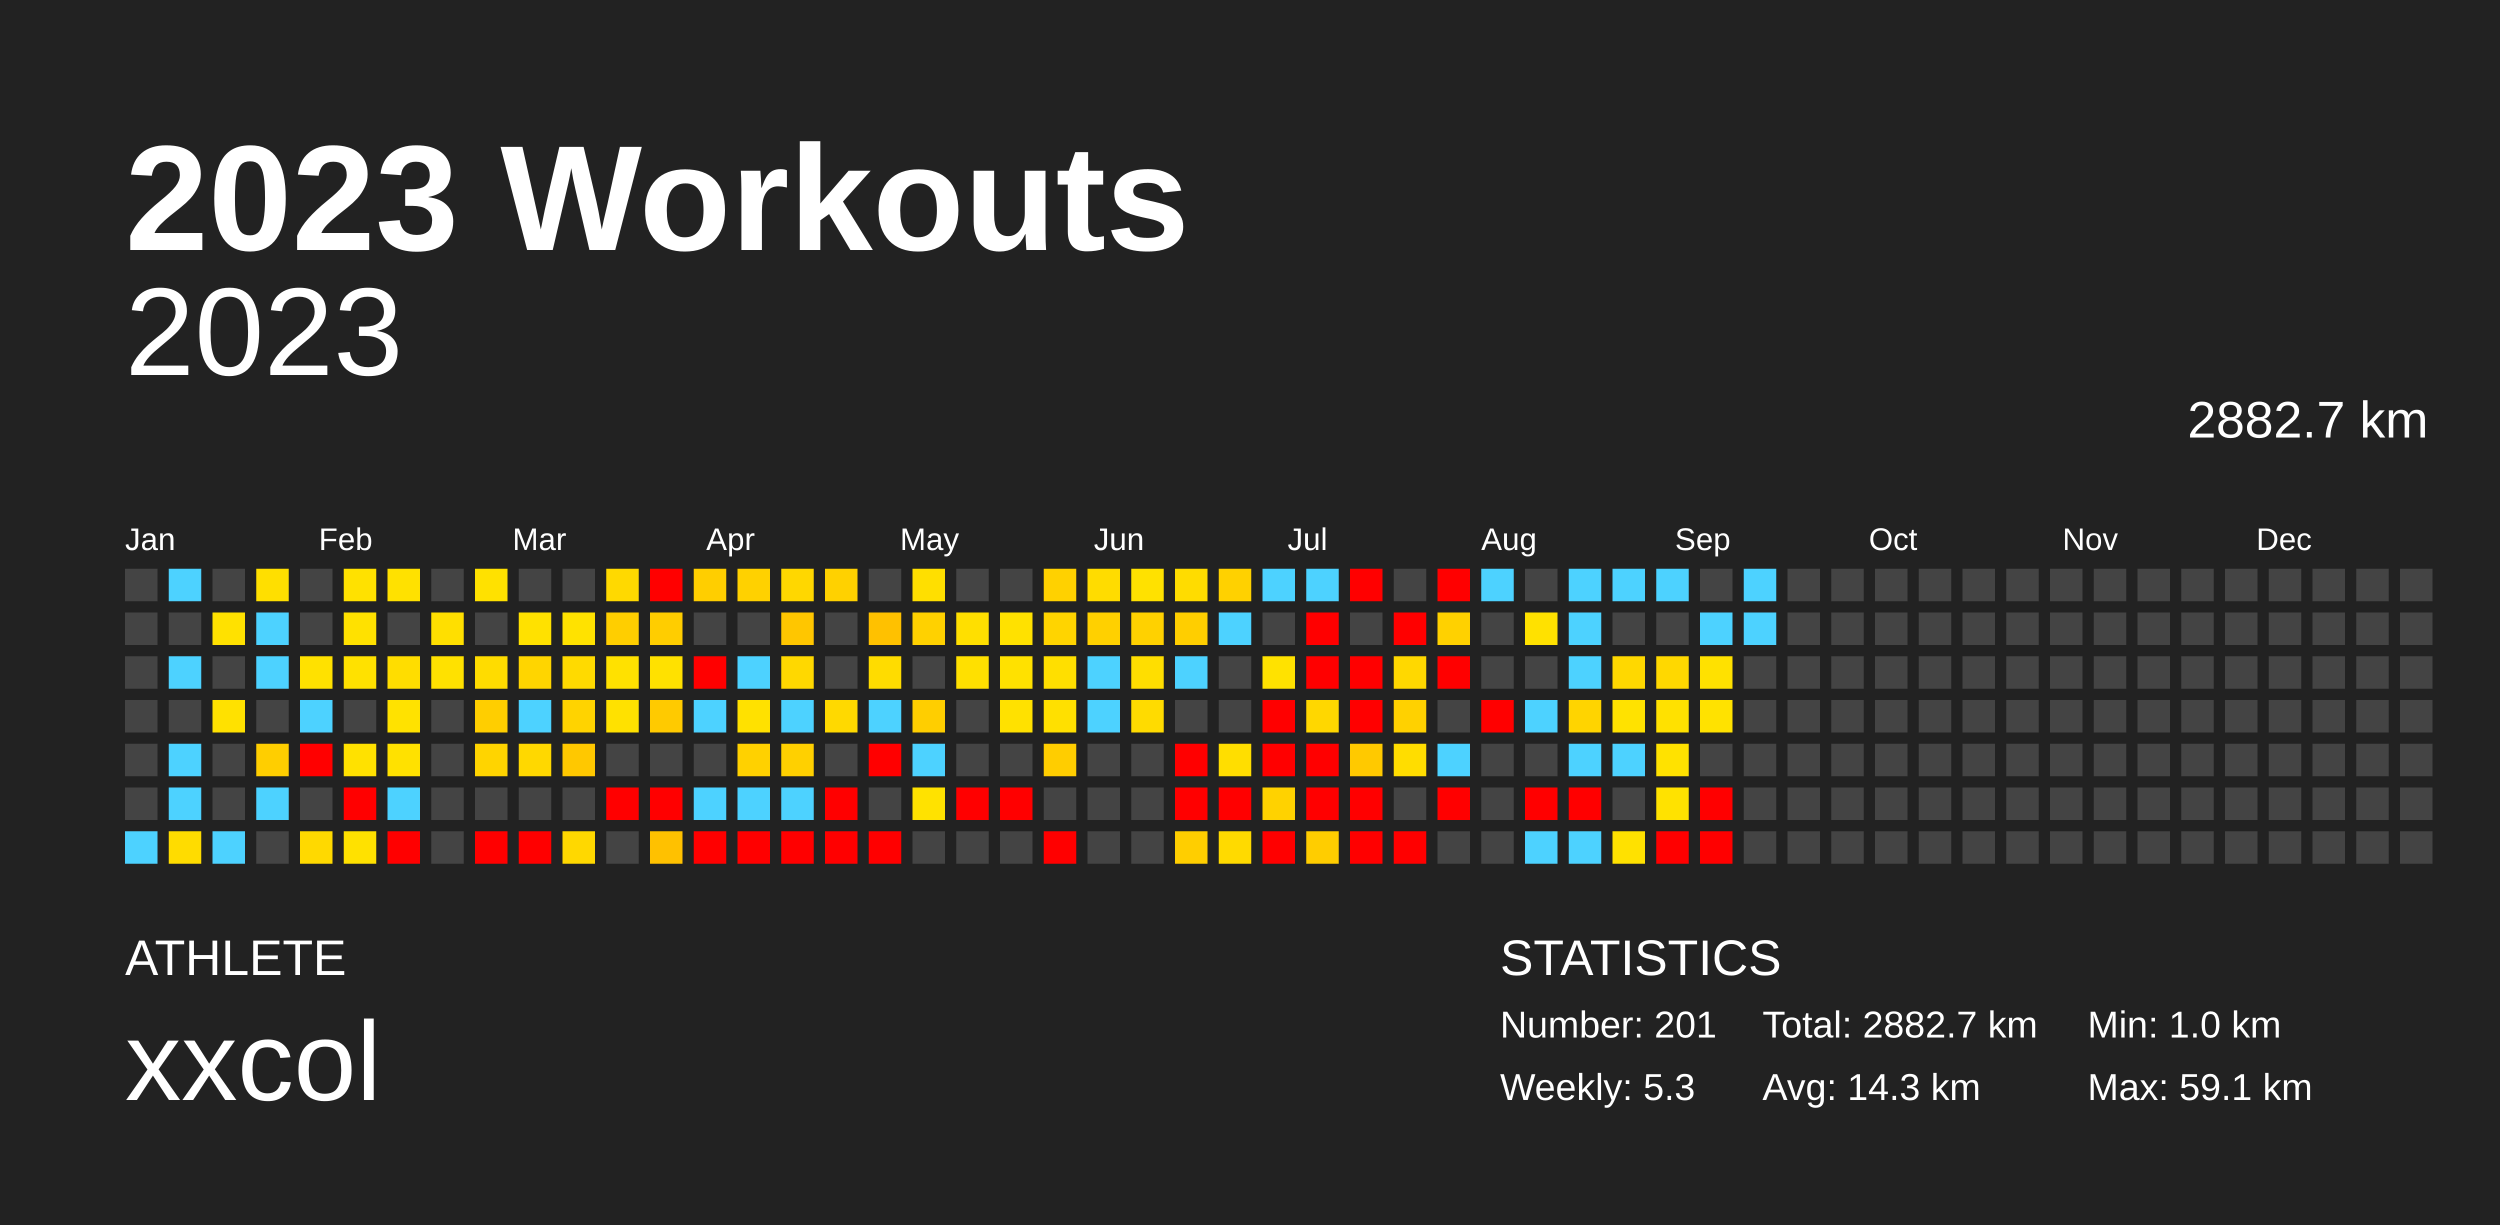
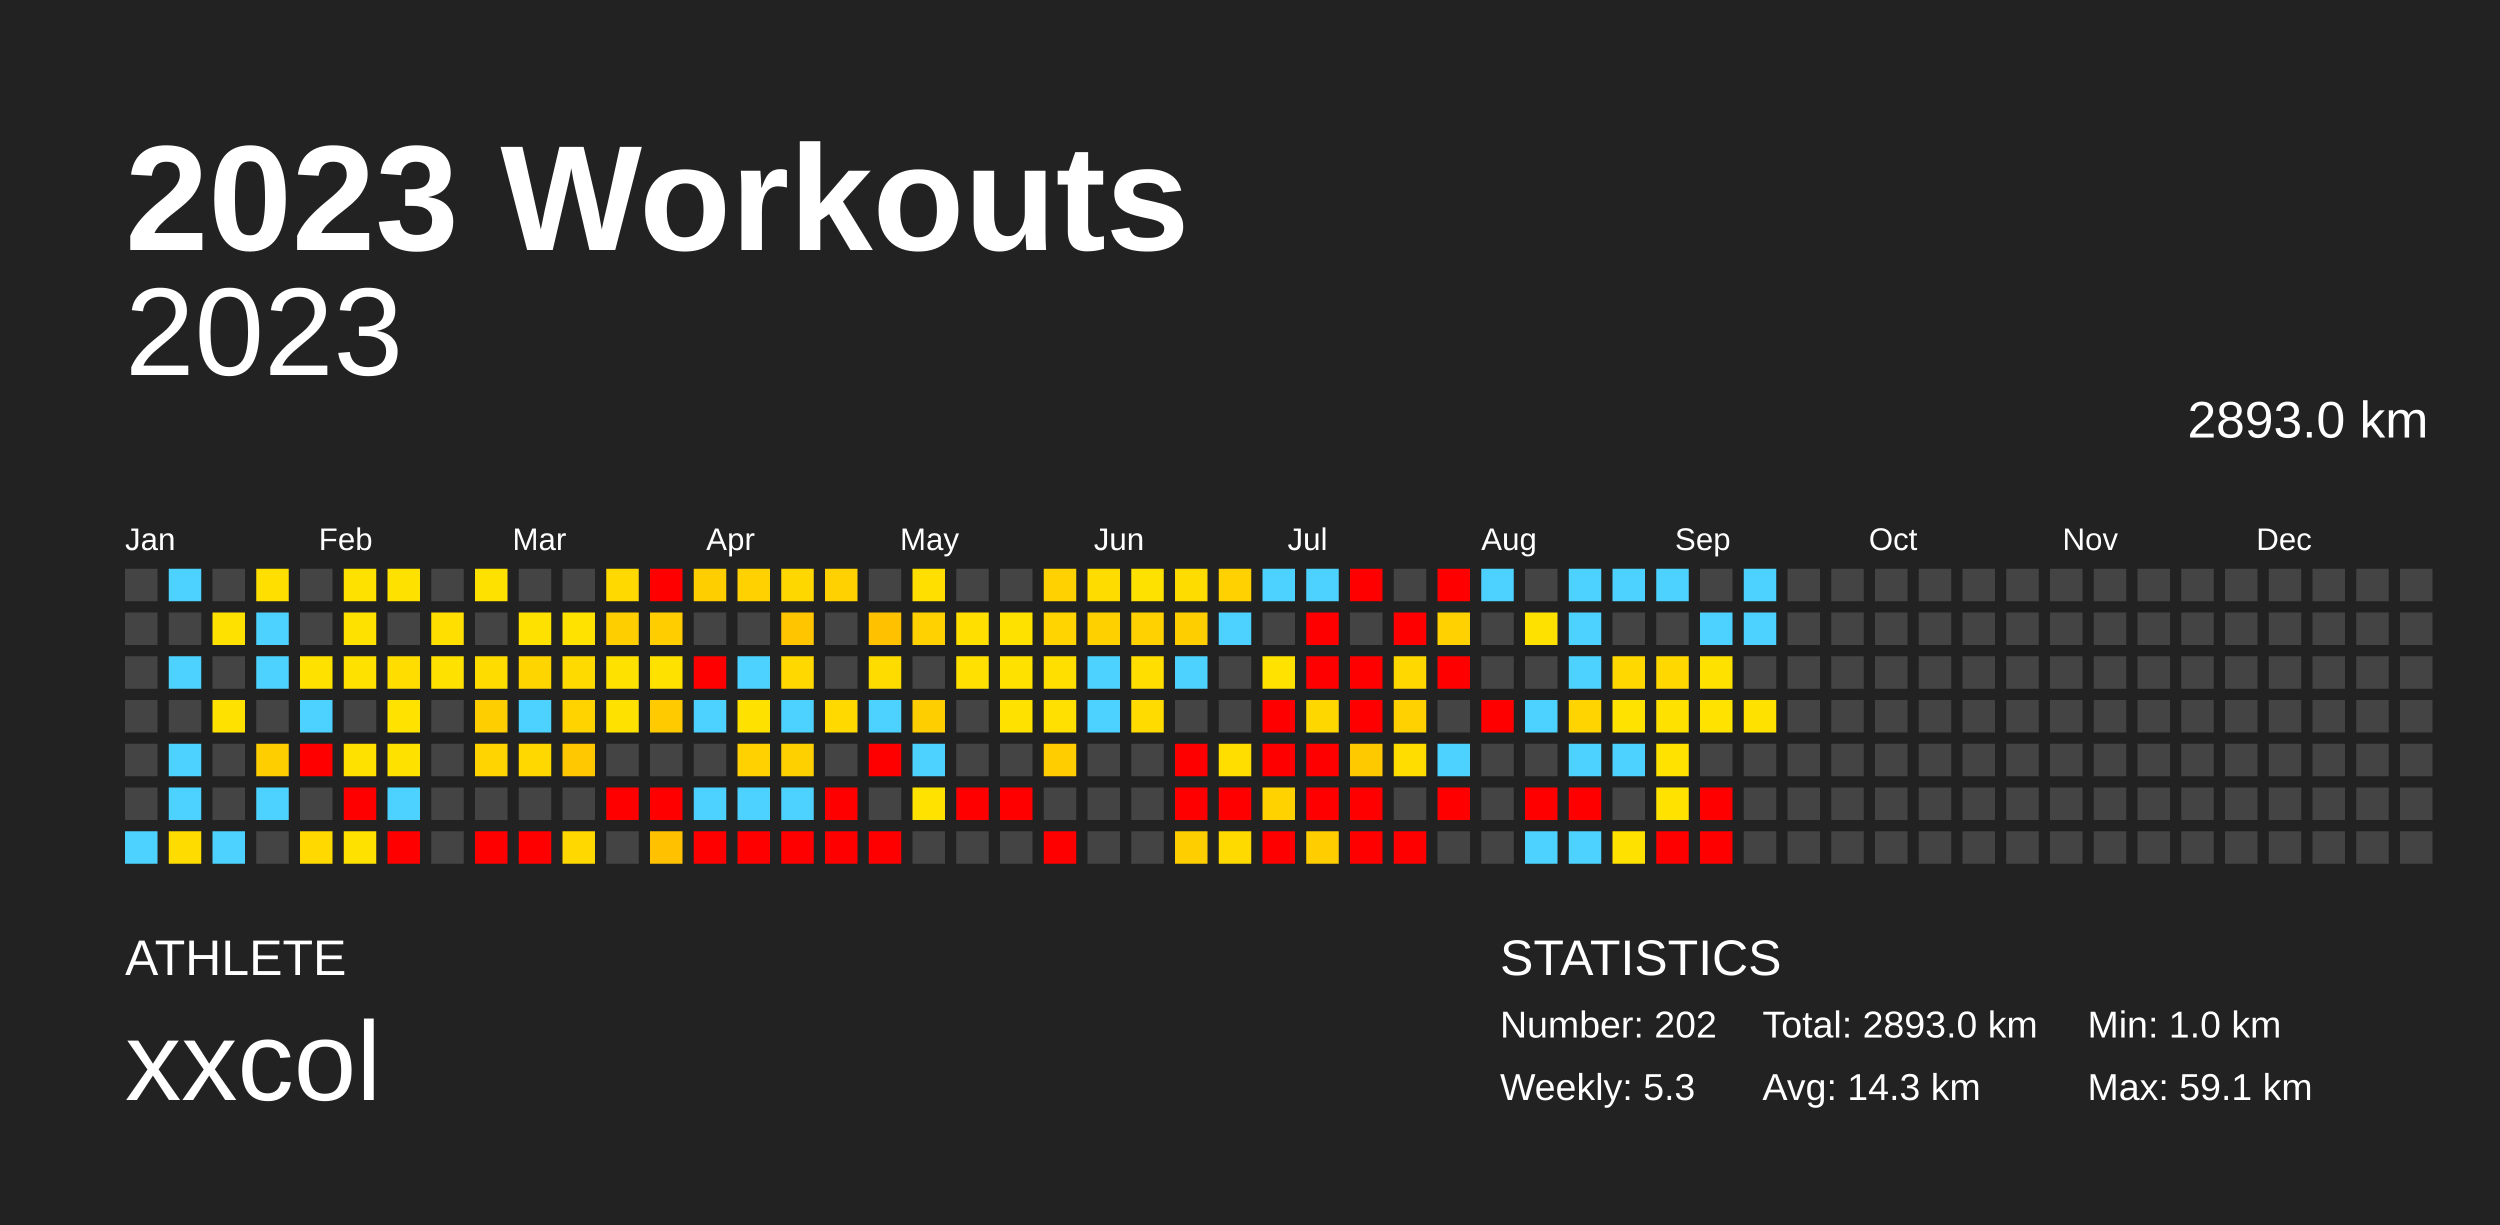
<svg xmlns="http://www.w3.org/2000/svg" baseProfile="full" height="98mm" version="1.1" viewBox="0,0,200,98" width="200mm">
  <defs />
  <rect fill="#222222" height="98" width="200" x="0" y="0" />
  <text fill="#FFFFFF" style="font-size:12px; font-family:Arial; font-weight:bold;" x="10" y="20">2023 Workouts</text>
  <text fill="#FFFFFF" style="font-size:4px; font-family:Arial" x="10" y="78">ATHLETE</text>
  <text fill="#FFFFFF" style="font-size:9px; font-family:Arial" x="10" y="88">xxcol</text>
  <text fill="#FFFFFF" style="font-size:4px; font-family:Arial" x="120" y="78">STATISTICS</text>
-   <text fill="#FFFFFF" style="font-size:3px; font-family:Arial" x="120" y="83">Number: 201</text>
+   <text fill="#FFFFFF" style="font-size:3px; font-family:Arial" x="120" y="83">Number: 202</text>
  <text fill="#FFFFFF" style="font-size:3px; font-family:Arial" x="120" y="88">Weekly: 5.3</text>
-   <text fill="#FFFFFF" style="font-size:3px; font-family:Arial" x="141" y="83">Total: 2882.7 km</text>
+   <text fill="#FFFFFF" style="font-size:3px; font-family:Arial" x="141" y="83">Total: 2893.0 km</text>
  <text fill="#FFFFFF" style="font-size:3px; font-family:Arial" x="141" y="88">Avg: 14.3 km</text>
  <text fill="#FFFFFF" style="font-size:3px; font-family:Arial" x="167" y="83">Min: 1.0 km</text>
  <text fill="#FFFFFF" style="font-size:3px; font-family:Arial" x="167" y="88">Max: 59.1 km</text>
  <text alignment-baseline="hanging" fill="#FFFFFF" style="font-size:10.0px; font-family:Arial;" x="10" y="30">2023</text>
-   <text alignment-baseline="hanging" fill="#FFFFFF" style="font-size:4.125px; font-family:Arial;" x="175" y="35">2882.7 km</text>
+   <text alignment-baseline="hanging" fill="#FFFFFF" style="font-size:4.125px; font-family:Arial;" x="175" y="35">2893.0 km</text>
  <text fill="#FFFFFF" style="font-size:2.5px; font-family:Arial" x="10.0" y="44">Jan</text>
  <text fill="#FFFFFF" style="font-size:2.5px; font-family:Arial" x="25.5" y="44">Feb</text>
  <text fill="#FFFFFF" style="font-size:2.5px; font-family:Arial" x="41.0" y="44">Mar</text>
  <text fill="#FFFFFF" style="font-size:2.5px; font-family:Arial" x="56.5" y="44">Apr</text>
  <text fill="#FFFFFF" style="font-size:2.5px; font-family:Arial" x="72.0" y="44">May</text>
  <text fill="#FFFFFF" style="font-size:2.5px; font-family:Arial" x="87.5" y="44">Jun</text>
  <text fill="#FFFFFF" style="font-size:2.5px; font-family:Arial" x="103.0" y="44">Jul</text>
  <text fill="#FFFFFF" style="font-size:2.5px; font-family:Arial" x="118.5" y="44">Aug</text>
  <text fill="#FFFFFF" style="font-size:2.5px; font-family:Arial" x="134.0" y="44">Sep</text>
  <text fill="#FFFFFF" style="font-size:2.5px; font-family:Arial" x="149.5" y="44">Oct</text>
  <text fill="#FFFFFF" style="font-size:2.5px; font-family:Arial" x="165.0" y="44">Nov</text>
  <text fill="#FFFFFF" style="font-size:2.5px; font-family:Arial" x="180.5" y="44">Dec</text>
  <rect fill="#444444" height="2.6" width="2.6" x="10.0" y="45.5" />
  <rect fill="#444444" height="2.6" width="2.6" x="10.0" y="49.0" />
  <rect fill="#444444" height="2.6" width="2.6" x="10.0" y="52.5" />
  <rect fill="#444444" height="2.6" width="2.6" x="10.0" y="56.0" />
  <rect fill="#444444" height="2.6" width="2.6" x="10.0" y="59.5" />
  <rect fill="#444444" height="2.6" width="2.6" x="10.0" y="63.0" />
  <rect fill="#4dd2ff" height="2.6" width="2.6" x="10.0" y="66.5" />
  <rect fill="#4dd2ff" height="2.6" width="2.6" x="13.5" y="45.5" />
  <rect fill="#444444" height="2.6" width="2.6" x="13.5" y="49.0" />
  <rect fill="#4dd2ff" height="2.6" width="2.6" x="13.5" y="52.5" />
  <rect fill="#444444" height="2.6" width="2.6" x="13.5" y="56.0" />
  <rect fill="#4dd2ff" height="2.6" width="2.6" x="13.5" y="59.5" />
  <rect fill="#4dd2ff" height="2.6" width="2.6" x="13.5" y="63.0" />
  <rect fill="#ffdc00" height="2.6" width="2.6" x="13.5" y="66.5" />
  <rect fill="#444444" height="2.6" width="2.6" x="17.0" y="45.5" />
  <rect fill="#ffe100" height="2.6" width="2.6" x="17.0" y="49.0" />
  <rect fill="#444444" height="2.6" width="2.6" x="17.0" y="52.5" />
  <rect fill="#ffe100" height="2.6" width="2.6" x="17.0" y="56.0" />
  <rect fill="#444444" height="2.6" width="2.6" x="17.0" y="59.5" />
  <rect fill="#444444" height="2.6" width="2.6" x="17.0" y="63.0" />
  <rect fill="#4dd2ff" height="2.6" width="2.6" x="17.0" y="66.5" />
  <rect fill="#ffdf00" height="2.6" width="2.6" x="20.5" y="45.5" />
  <rect fill="#4dd2ff" height="2.6" width="2.6" x="20.5" y="49.0" />
  <rect fill="#4dd2ff" height="2.6" width="2.6" x="20.5" y="52.5" />
  <rect fill="#444444" height="2.6" width="2.6" x="20.5" y="56.0" />
  <rect fill="#ffce00" height="2.6" width="2.6" x="20.5" y="59.5" />
  <rect fill="#4dd2ff" height="2.6" width="2.6" x="20.5" y="63.0" />
  <rect fill="#444444" height="2.6" width="2.6" x="20.5" y="66.5" />
  <rect fill="#444444" height="2.6" width="2.6" x="24.0" y="45.5" />
  <rect fill="#444444" height="2.6" width="2.6" x="24.0" y="49.0" />
  <rect fill="#ffe100" height="2.6" width="2.6" x="24.0" y="52.5" />
  <rect fill="#4dd2ff" height="2.6" width="2.6" x="24.0" y="56.0" />
  <rect fill="red" height="2.6" width="2.6" x="24.0" y="59.5" />
  <rect fill="#444444" height="2.6" width="2.6" x="24.0" y="63.0" />
  <rect fill="#ffd900" height="2.6" width="2.6" x="24.0" y="66.5" />
  <rect fill="#ffe100" height="2.6" width="2.6" x="27.5" y="45.5" />
  <rect fill="#ffe100" height="2.6" width="2.6" x="27.5" y="49.0" />
  <rect fill="#ffe100" height="2.6" width="2.6" x="27.5" y="52.5" />
  <rect fill="#444444" height="2.6" width="2.6" x="27.5" y="56.0" />
  <rect fill="#ffe100" height="2.6" width="2.6" x="27.5" y="59.5" />
  <rect fill="red" height="2.6" width="2.6" x="27.5" y="63.0" />
  <rect fill="#ffe100" height="2.6" width="2.6" x="27.5" y="66.5" />
  <rect fill="#ffe100" height="2.6" width="2.6" x="31.0" y="45.5" />
  <rect fill="#444444" height="2.6" width="2.6" x="31.0" y="49.0" />
  <rect fill="#ffdd00" height="2.6" width="2.6" x="31.0" y="52.5" />
  <rect fill="#ffe200" height="2.6" width="2.6" x="31.0" y="56.0" />
  <rect fill="#ffe100" height="2.6" width="2.6" x="31.0" y="59.5" />
  <rect fill="#4dd2ff" height="2.6" width="2.6" x="31.0" y="63.0" />
  <rect fill="red" height="2.6" width="2.6" x="31.0" y="66.5" />
  <rect fill="#444444" height="2.6" width="2.6" x="34.5" y="45.5" />
  <rect fill="#ffdf00" height="2.6" width="2.6" x="34.5" y="49.0" />
  <rect fill="#ffe100" height="2.6" width="2.6" x="34.5" y="52.5" />
  <rect fill="#444444" height="2.6" width="2.6" x="34.5" y="56.0" />
  <rect fill="#444444" height="2.6" width="2.6" x="34.5" y="59.5" />
  <rect fill="#444444" height="2.6" width="2.6" x="34.5" y="63.0" />
  <rect fill="#444444" height="2.6" width="2.6" x="34.5" y="66.5" />
  <rect fill="#ffe100" height="2.6" width="2.6" x="38.0" y="45.5" />
  <rect fill="#444444" height="2.6" width="2.6" x="38.0" y="49.0" />
  <rect fill="#ffdc00" height="2.6" width="2.6" x="38.0" y="52.5" />
  <rect fill="#ffce00" height="2.6" width="2.6" x="38.0" y="56.0" />
  <rect fill="#ffd400" height="2.6" width="2.6" x="38.0" y="59.5" />
  <rect fill="#444444" height="2.6" width="2.6" x="38.0" y="63.0" />
  <rect fill="red" height="2.6" width="2.6" x="38.0" y="66.5" />
  <rect fill="#444444" height="2.6" width="2.6" x="41.5" y="45.5" />
  <rect fill="#ffe100" height="2.6" width="2.6" x="41.5" y="49.0" />
  <rect fill="#ffd500" height="2.6" width="2.6" x="41.5" y="52.5" />
  <rect fill="#4dd2ff" height="2.6" width="2.6" x="41.5" y="56.0" />
  <rect fill="#ffd800" height="2.6" width="2.6" x="41.5" y="59.5" />
  <rect fill="#444444" height="2.6" width="2.6" x="41.5" y="63.0" />
  <rect fill="red" height="2.6" width="2.6" x="41.5" y="66.5" />
  <rect fill="#444444" height="2.6" width="2.6" x="45.0" y="45.5" />
  <rect fill="#ffe200" height="2.6" width="2.6" x="45.0" y="49.0" />
  <rect fill="#ffda00" height="2.6" width="2.6" x="45.0" y="52.5" />
  <rect fill="#ffd300" height="2.6" width="2.6" x="45.0" y="56.0" />
  <rect fill="#ffc800" height="2.6" width="2.6" x="45.0" y="59.5" />
  <rect fill="#444444" height="2.6" width="2.6" x="45.0" y="63.0" />
  <rect fill="#ffd800" height="2.6" width="2.6" x="45.0" y="66.5" />
  <rect fill="#ffd900" height="2.6" width="2.6" x="48.5" y="45.5" />
  <rect fill="#ffce00" height="2.6" width="2.6" x="48.5" y="49.0" />
  <rect fill="#ffe100" height="2.6" width="2.6" x="48.5" y="52.5" />
  <rect fill="#ffe100" height="2.6" width="2.6" x="48.5" y="56.0" />
  <rect fill="#444444" height="2.6" width="2.6" x="48.5" y="59.5" />
  <rect fill="red" height="2.6" width="2.6" x="48.5" y="63.0" />
  <rect fill="#444444" height="2.6" width="2.6" x="48.5" y="66.5" />
  <rect fill="red" height="2.6" width="2.6" x="52.0" y="45.5" />
  <rect fill="#ffcd00" height="2.6" width="2.6" x="52.0" y="49.0" />
  <rect fill="#ffe100" height="2.6" width="2.6" x="52.0" y="52.5" />
  <rect fill="#ffca00" height="2.6" width="2.6" x="52.0" y="56.0" />
  <rect fill="#444444" height="2.6" width="2.6" x="52.0" y="59.5" />
  <rect fill="red" height="2.6" width="2.6" x="52.0" y="63.0" />
  <rect fill="#ffc100" height="2.6" width="2.6" x="52.0" y="66.5" />
  <rect fill="#ffce00" height="2.6" width="2.6" x="55.5" y="45.5" />
  <rect fill="#444444" height="2.6" width="2.6" x="55.5" y="49.0" />
  <rect fill="red" height="2.6" width="2.6" x="55.5" y="52.5" />
  <rect fill="#4dd2ff" height="2.6" width="2.6" x="55.5" y="56.0" />
  <rect fill="#444444" height="2.6" width="2.6" x="55.5" y="59.5" />
  <rect fill="#4dd2ff" height="2.6" width="2.6" x="55.5" y="63.0" />
  <rect fill="red" height="2.6" width="2.6" x="55.5" y="66.5" />
  <rect fill="#ffd100" height="2.6" width="2.6" x="59.0" y="45.5" />
  <rect fill="#444444" height="2.6" width="2.6" x="59.0" y="49.0" />
  <rect fill="#4dd2ff" height="2.6" width="2.6" x="59.0" y="52.5" />
  <rect fill="#ffe100" height="2.6" width="2.6" x="59.0" y="56.0" />
  <rect fill="#ffd100" height="2.6" width="2.6" x="59.0" y="59.5" />
  <rect fill="#4dd2ff" height="2.6" width="2.6" x="59.0" y="63.0" />
  <rect fill="red" height="2.6" width="2.6" x="59.0" y="66.5" />
  <rect fill="#ffd700" height="2.6" width="2.6" x="62.5" y="45.5" />
  <rect fill="#ffc600" height="2.6" width="2.6" x="62.5" y="49.0" />
  <rect fill="#ffd800" height="2.6" width="2.6" x="62.5" y="52.5" />
  <rect fill="#4dd2ff" height="2.6" width="2.6" x="62.5" y="56.0" />
  <rect fill="#ffd000" height="2.6" width="2.6" x="62.5" y="59.5" />
  <rect fill="#4dd2ff" height="2.6" width="2.6" x="62.5" y="63.0" />
  <rect fill="red" height="2.6" width="2.6" x="62.5" y="66.5" />
  <rect fill="#ffd100" height="2.6" width="2.6" x="66.0" y="45.5" />
  <rect fill="#444444" height="2.6" width="2.6" x="66.0" y="49.0" />
  <rect fill="#444444" height="2.6" width="2.6" x="66.0" y="52.5" />
  <rect fill="#ffd900" height="2.6" width="2.6" x="66.0" y="56.0" />
  <rect fill="#444444" height="2.6" width="2.6" x="66.0" y="59.5" />
  <rect fill="red" height="2.6" width="2.6" x="66.0" y="63.0" />
  <rect fill="red" height="2.6" width="2.6" x="66.0" y="66.5" />
  <rect fill="#444444" height="2.6" width="2.6" x="69.5" y="45.5" />
  <rect fill="#ffc100" height="2.6" width="2.6" x="69.5" y="49.0" />
  <rect fill="#ffdc00" height="2.6" width="2.6" x="69.5" y="52.5" />
  <rect fill="#4dd2ff" height="2.6" width="2.6" x="69.5" y="56.0" />
  <rect fill="red" height="2.6" width="2.6" x="69.5" y="59.5" />
  <rect fill="#444444" height="2.6" width="2.6" x="69.5" y="63.0" />
  <rect fill="red" height="2.6" width="2.6" x="69.5" y="66.5" />
  <rect fill="#ffdf00" height="2.6" width="2.6" x="73.0" y="45.5" />
  <rect fill="#ffd100" height="2.6" width="2.6" x="73.0" y="49.0" />
  <rect fill="#444444" height="2.6" width="2.6" x="73.0" y="52.5" />
  <rect fill="#ffce00" height="2.6" width="2.6" x="73.0" y="56.0" />
  <rect fill="#4dd2ff" height="2.6" width="2.6" x="73.0" y="59.5" />
  <rect fill="#ffe200" height="2.6" width="2.6" x="73.0" y="63.0" />
  <rect fill="#444444" height="2.6" width="2.6" x="73.0" y="66.5" />
  <rect fill="#444444" height="2.6" width="2.6" x="76.5" y="45.5" />
  <rect fill="#ffdf00" height="2.6" width="2.6" x="76.5" y="49.0" />
  <rect fill="#ffe000" height="2.6" width="2.6" x="76.5" y="52.5" />
  <rect fill="#444444" height="2.6" width="2.6" x="76.5" y="56.0" />
  <rect fill="#444444" height="2.6" width="2.6" x="76.5" y="59.5" />
  <rect fill="red" height="2.6" width="2.6" x="76.5" y="63.0" />
  <rect fill="#444444" height="2.6" width="2.6" x="76.5" y="66.5" />
  <rect fill="#444444" height="2.6" width="2.6" x="80.0" y="45.5" />
  <rect fill="#ffe100" height="2.6" width="2.6" x="80.0" y="49.0" />
  <rect fill="#ffe100" height="2.6" width="2.6" x="80.0" y="52.5" />
  <rect fill="#ffe100" height="2.6" width="2.6" x="80.0" y="56.0" />
  <rect fill="#444444" height="2.6" width="2.6" x="80.0" y="59.5" />
  <rect fill="red" height="2.6" width="2.6" x="80.0" y="63.0" />
  <rect fill="#444444" height="2.6" width="2.6" x="80.0" y="66.5" />
  <rect fill="#ffd100" height="2.6" width="2.6" x="83.5" y="45.5" />
  <rect fill="#ffd400" height="2.6" width="2.6" x="83.5" y="49.0" />
  <rect fill="#ffdf00" height="2.6" width="2.6" x="83.5" y="52.5" />
  <rect fill="#ffe000" height="2.6" width="2.6" x="83.5" y="56.0" />
  <rect fill="#ffcd00" height="2.6" width="2.6" x="83.5" y="59.5" />
  <rect fill="#444444" height="2.6" width="2.6" x="83.5" y="63.0" />
  <rect fill="red" height="2.6" width="2.6" x="83.5" y="66.5" />
  <rect fill="#ffdc00" height="2.6" width="2.6" x="87.0" y="45.5" />
  <rect fill="#ffd000" height="2.6" width="2.6" x="87.0" y="49.0" />
  <rect fill="#4dd2ff" height="2.6" width="2.6" x="87.0" y="52.5" />
  <rect fill="#4dd2ff" height="2.6" width="2.6" x="87.0" y="56.0" />
  <rect fill="#444444" height="2.6" width="2.6" x="87.0" y="59.5" />
  <rect fill="#444444" height="2.6" width="2.6" x="87.0" y="63.0" />
  <rect fill="#444444" height="2.6" width="2.6" x="87.0" y="66.5" />
  <rect fill="#ffe100" height="2.6" width="2.6" x="90.5" y="45.5" />
  <rect fill="#ffd100" height="2.6" width="2.6" x="90.5" y="49.0" />
  <rect fill="#ffde00" height="2.6" width="2.6" x="90.5" y="52.5" />
  <rect fill="#ffdb00" height="2.6" width="2.6" x="90.5" y="56.0" />
  <rect fill="#444444" height="2.6" width="2.6" x="90.5" y="59.5" />
  <rect fill="#444444" height="2.6" width="2.6" x="90.5" y="63.0" />
  <rect fill="#444444" height="2.6" width="2.6" x="90.5" y="66.5" />
  <rect fill="#ffdc00" height="2.6" width="2.6" x="94.0" y="45.5" />
  <rect fill="#ffce00" height="2.6" width="2.6" x="94.0" y="49.0" />
  <rect fill="#4dd2ff" height="2.6" width="2.6" x="94.0" y="52.5" />
  <rect fill="#444444" height="2.6" width="2.6" x="94.0" y="56.0" />
  <rect fill="red" height="2.6" width="2.6" x="94.0" y="59.5" />
  <rect fill="red" height="2.6" width="2.6" x="94.0" y="63.0" />
  <rect fill="#ffce00" height="2.6" width="2.6" x="94.0" y="66.5" />
  <rect fill="#ffd100" height="2.6" width="2.6" x="97.5" y="45.5" />
  <rect fill="#4dd2ff" height="2.6" width="2.6" x="97.5" y="49.0" />
  <rect fill="#444444" height="2.6" width="2.6" x="97.5" y="52.5" />
  <rect fill="#444444" height="2.6" width="2.6" x="97.5" y="56.0" />
  <rect fill="#ffde00" height="2.6" width="2.6" x="97.5" y="59.5" />
  <rect fill="red" height="2.6" width="2.6" x="97.5" y="63.0" />
  <rect fill="#ffda00" height="2.6" width="2.6" x="97.5" y="66.5" />
  <rect fill="#4dd2ff" height="2.6" width="2.6" x="101.0" y="45.5" />
  <rect fill="#444444" height="2.6" width="2.6" x="101.0" y="49.0" />
  <rect fill="#ffe200" height="2.6" width="2.6" x="101.0" y="52.5" />
  <rect fill="red" height="2.6" width="2.6" x="101.0" y="56.0" />
  <rect fill="red" height="2.6" width="2.6" x="101.0" y="59.5" />
  <rect fill="#ffd200" height="2.6" width="2.6" x="101.0" y="63.0" />
  <rect fill="red" height="2.6" width="2.6" x="101.0" y="66.5" />
  <rect fill="#4dd2ff" height="2.6" width="2.6" x="104.5" y="45.5" />
  <rect fill="red" height="2.6" width="2.6" x="104.5" y="49.0" />
  <rect fill="red" height="2.6" width="2.6" x="104.5" y="52.5" />
  <rect fill="#ffd700" height="2.6" width="2.6" x="104.5" y="56.0" />
  <rect fill="red" height="2.6" width="2.6" x="104.5" y="59.5" />
  <rect fill="red" height="2.6" width="2.6" x="104.5" y="63.0" />
  <rect fill="#ffcd00" height="2.6" width="2.6" x="104.5" y="66.5" />
  <rect fill="red" height="2.6" width="2.6" x="108.0" y="45.5" />
  <rect fill="#444444" height="2.6" width="2.6" x="108.0" y="49.0" />
  <rect fill="red" height="2.6" width="2.6" x="108.0" y="52.5" />
  <rect fill="red" height="2.6" width="2.6" x="108.0" y="56.0" />
  <rect fill="#ffc900" height="2.6" width="2.6" x="108.0" y="59.5" />
  <rect fill="red" height="2.6" width="2.6" x="108.0" y="63.0" />
  <rect fill="red" height="2.6" width="2.6" x="108.0" y="66.5" />
  <rect fill="#444444" height="2.6" width="2.6" x="111.5" y="45.5" />
  <rect fill="red" height="2.6" width="2.6" x="111.5" y="49.0" />
  <rect fill="#ffd800" height="2.6" width="2.6" x="111.5" y="52.5" />
  <rect fill="#ffd100" height="2.6" width="2.6" x="111.5" y="56.0" />
  <rect fill="#ffdd00" height="2.6" width="2.6" x="111.5" y="59.5" />
  <rect fill="#444444" height="2.6" width="2.6" x="111.5" y="63.0" />
  <rect fill="red" height="2.6" width="2.6" x="111.5" y="66.5" />
  <rect fill="red" height="2.6" width="2.6" x="115.0" y="45.5" />
  <rect fill="#ffd100" height="2.6" width="2.6" x="115.0" y="49.0" />
  <rect fill="red" height="2.6" width="2.6" x="115.0" y="52.5" />
  <rect fill="#444444" height="2.6" width="2.6" x="115.0" y="56.0" />
  <rect fill="#4dd2ff" height="2.6" width="2.6" x="115.0" y="59.5" />
  <rect fill="red" height="2.6" width="2.6" x="115.0" y="63.0" />
  <rect fill="#444444" height="2.6" width="2.6" x="115.0" y="66.5" />
  <rect fill="#4dd2ff" height="2.6" width="2.6" x="118.5" y="45.5" />
  <rect fill="#444444" height="2.6" width="2.6" x="118.5" y="49.0" />
  <rect fill="#444444" height="2.6" width="2.6" x="118.5" y="52.5" />
  <rect fill="red" height="2.6" width="2.6" x="118.5" y="56.0" />
  <rect fill="#444444" height="2.6" width="2.6" x="118.5" y="59.5" />
  <rect fill="#444444" height="2.6" width="2.6" x="118.5" y="63.0" />
  <rect fill="#444444" height="2.6" width="2.6" x="118.5" y="66.5" />
  <rect fill="#444444" height="2.6" width="2.6" x="122.0" y="45.5" />
  <rect fill="#ffe100" height="2.6" width="2.6" x="122.0" y="49.0" />
  <rect fill="#444444" height="2.6" width="2.6" x="122.0" y="52.5" />
  <rect fill="#4dd2ff" height="2.6" width="2.6" x="122.0" y="56.0" />
  <rect fill="#444444" height="2.6" width="2.6" x="122.0" y="59.5" />
  <rect fill="red" height="2.6" width="2.6" x="122.0" y="63.0" />
  <rect fill="#4dd2ff" height="2.6" width="2.6" x="122.0" y="66.5" />
  <rect fill="#4dd2ff" height="2.6" width="2.6" x="125.5" y="45.5" />
  <rect fill="#4dd2ff" height="2.6" width="2.6" x="125.5" y="49.0" />
  <rect fill="#4dd2ff" height="2.6" width="2.6" x="125.5" y="52.5" />
  <rect fill="#ffd400" height="2.6" width="2.6" x="125.5" y="56.0" />
  <rect fill="#4dd2ff" height="2.6" width="2.6" x="125.5" y="59.5" />
  <rect fill="red" height="2.6" width="2.6" x="125.5" y="63.0" />
  <rect fill="#4dd2ff" height="2.6" width="2.6" x="125.5" y="66.5" />
  <rect fill="#4dd2ff" height="2.6" width="2.6" x="129.0" y="45.5" />
  <rect fill="#444444" height="2.6" width="2.6" x="129.0" y="49.0" />
  <rect fill="#ffd800" height="2.6" width="2.6" x="129.0" y="52.5" />
  <rect fill="#ffe200" height="2.6" width="2.6" x="129.0" y="56.0" />
  <rect fill="#4dd2ff" height="2.6" width="2.6" x="129.0" y="59.5" />
  <rect fill="#444444" height="2.6" width="2.6" x="129.0" y="63.0" />
  <rect fill="#ffe100" height="2.6" width="2.6" x="129.0" y="66.5" />
  <rect fill="#4dd2ff" height="2.6" width="2.6" x="132.5" y="45.5" />
  <rect fill="#444444" height="2.6" width="2.6" x="132.5" y="49.0" />
  <rect fill="#ffd800" height="2.6" width="2.6" x="132.5" y="52.5" />
  <rect fill="#ffe100" height="2.6" width="2.6" x="132.5" y="56.0" />
  <rect fill="#ffe200" height="2.6" width="2.6" x="132.5" y="59.5" />
  <rect fill="#ffe200" height="2.6" width="2.6" x="132.5" y="63.0" />
  <rect fill="red" height="2.6" width="2.6" x="132.5" y="66.5" />
  <rect fill="#444444" height="2.6" width="2.6" x="136.0" y="45.5" />
  <rect fill="#4dd2ff" height="2.6" width="2.6" x="136.0" y="49.0" />
  <rect fill="#ffe100" height="2.6" width="2.6" x="136.0" y="52.5" />
  <rect fill="#ffe200" height="2.6" width="2.6" x="136.0" y="56.0" />
  <rect fill="#444444" height="2.6" width="2.6" x="136.0" y="59.5" />
  <rect fill="red" height="2.6" width="2.6" x="136.0" y="63.0" />
  <rect fill="red" height="2.6" width="2.6" x="136.0" y="66.5" />
  <rect fill="#4dd2ff" height="2.6" width="2.6" x="139.5" y="45.5" />
  <rect fill="#4dd2ff" height="2.6" width="2.6" x="139.5" y="49.0" />
  <rect fill="#444444" height="2.6" width="2.6" x="139.5" y="52.5" />
-   <rect fill="#444444" height="2.6" width="2.6" x="139.5" y="56.0" />
+   <rect fill="#ffe100" height="2.6" width="2.6" x="139.5" y="56.0" />
  <rect fill="#444444" height="2.6" width="2.6" x="139.5" y="59.5" />
  <rect fill="#444444" height="2.6" width="2.6" x="139.5" y="63.0" />
  <rect fill="#444444" height="2.6" width="2.6" x="139.5" y="66.5" />
  <rect fill="#444444" height="2.6" width="2.6" x="143.0" y="45.5" />
  <rect fill="#444444" height="2.6" width="2.6" x="143.0" y="49.0" />
  <rect fill="#444444" height="2.6" width="2.6" x="143.0" y="52.5" />
  <rect fill="#444444" height="2.6" width="2.6" x="143.0" y="56.0" />
  <rect fill="#444444" height="2.6" width="2.6" x="143.0" y="59.5" />
  <rect fill="#444444" height="2.6" width="2.6" x="143.0" y="63.0" />
  <rect fill="#444444" height="2.6" width="2.6" x="143.0" y="66.5" />
  <rect fill="#444444" height="2.6" width="2.6" x="146.5" y="45.5" />
  <rect fill="#444444" height="2.6" width="2.6" x="146.5" y="49.0" />
  <rect fill="#444444" height="2.6" width="2.6" x="146.5" y="52.5" />
  <rect fill="#444444" height="2.6" width="2.6" x="146.5" y="56.0" />
  <rect fill="#444444" height="2.6" width="2.6" x="146.5" y="59.5" />
  <rect fill="#444444" height="2.6" width="2.6" x="146.5" y="63.0" />
  <rect fill="#444444" height="2.6" width="2.6" x="146.5" y="66.5" />
  <rect fill="#444444" height="2.6" width="2.6" x="150.0" y="45.5" />
  <rect fill="#444444" height="2.6" width="2.6" x="150.0" y="49.0" />
  <rect fill="#444444" height="2.6" width="2.6" x="150.0" y="52.5" />
  <rect fill="#444444" height="2.6" width="2.6" x="150.0" y="56.0" />
  <rect fill="#444444" height="2.6" width="2.6" x="150.0" y="59.5" />
  <rect fill="#444444" height="2.6" width="2.6" x="150.0" y="63.0" />
  <rect fill="#444444" height="2.6" width="2.6" x="150.0" y="66.5" />
  <rect fill="#444444" height="2.6" width="2.6" x="153.5" y="45.5" />
  <rect fill="#444444" height="2.6" width="2.6" x="153.5" y="49.0" />
  <rect fill="#444444" height="2.6" width="2.6" x="153.5" y="52.5" />
  <rect fill="#444444" height="2.6" width="2.6" x="153.5" y="56.0" />
  <rect fill="#444444" height="2.6" width="2.6" x="153.5" y="59.5" />
  <rect fill="#444444" height="2.6" width="2.6" x="153.5" y="63.0" />
  <rect fill="#444444" height="2.6" width="2.6" x="153.5" y="66.5" />
  <rect fill="#444444" height="2.6" width="2.6" x="157.0" y="45.5" />
  <rect fill="#444444" height="2.6" width="2.6" x="157.0" y="49.0" />
  <rect fill="#444444" height="2.6" width="2.6" x="157.0" y="52.5" />
  <rect fill="#444444" height="2.6" width="2.6" x="157.0" y="56.0" />
  <rect fill="#444444" height="2.6" width="2.6" x="157.0" y="59.5" />
  <rect fill="#444444" height="2.6" width="2.6" x="157.0" y="63.0" />
  <rect fill="#444444" height="2.6" width="2.6" x="157.0" y="66.5" />
  <rect fill="#444444" height="2.6" width="2.6" x="160.5" y="45.5" />
  <rect fill="#444444" height="2.6" width="2.6" x="160.5" y="49.0" />
  <rect fill="#444444" height="2.6" width="2.6" x="160.5" y="52.5" />
  <rect fill="#444444" height="2.6" width="2.6" x="160.5" y="56.0" />
  <rect fill="#444444" height="2.6" width="2.6" x="160.5" y="59.5" />
  <rect fill="#444444" height="2.6" width="2.6" x="160.5" y="63.0" />
  <rect fill="#444444" height="2.6" width="2.6" x="160.5" y="66.5" />
  <rect fill="#444444" height="2.6" width="2.6" x="164.0" y="45.5" />
  <rect fill="#444444" height="2.6" width="2.6" x="164.0" y="49.0" />
  <rect fill="#444444" height="2.6" width="2.6" x="164.0" y="52.5" />
  <rect fill="#444444" height="2.6" width="2.6" x="164.0" y="56.0" />
  <rect fill="#444444" height="2.6" width="2.6" x="164.0" y="59.5" />
  <rect fill="#444444" height="2.6" width="2.6" x="164.0" y="63.0" />
  <rect fill="#444444" height="2.6" width="2.6" x="164.0" y="66.5" />
  <rect fill="#444444" height="2.6" width="2.6" x="167.5" y="45.5" />
  <rect fill="#444444" height="2.6" width="2.6" x="167.5" y="49.0" />
  <rect fill="#444444" height="2.6" width="2.6" x="167.5" y="52.5" />
  <rect fill="#444444" height="2.6" width="2.6" x="167.5" y="56.0" />
  <rect fill="#444444" height="2.6" width="2.6" x="167.5" y="59.5" />
  <rect fill="#444444" height="2.6" width="2.6" x="167.5" y="63.0" />
  <rect fill="#444444" height="2.6" width="2.6" x="167.5" y="66.5" />
  <rect fill="#444444" height="2.6" width="2.6" x="171.0" y="45.5" />
  <rect fill="#444444" height="2.6" width="2.6" x="171.0" y="49.0" />
  <rect fill="#444444" height="2.6" width="2.6" x="171.0" y="52.5" />
  <rect fill="#444444" height="2.6" width="2.6" x="171.0" y="56.0" />
  <rect fill="#444444" height="2.6" width="2.6" x="171.0" y="59.5" />
  <rect fill="#444444" height="2.6" width="2.6" x="171.0" y="63.0" />
  <rect fill="#444444" height="2.6" width="2.6" x="171.0" y="66.5" />
  <rect fill="#444444" height="2.6" width="2.6" x="174.5" y="45.5" />
  <rect fill="#444444" height="2.6" width="2.6" x="174.5" y="49.0" />
  <rect fill="#444444" height="2.6" width="2.6" x="174.5" y="52.5" />
  <rect fill="#444444" height="2.6" width="2.6" x="174.5" y="56.0" />
  <rect fill="#444444" height="2.6" width="2.6" x="174.5" y="59.5" />
  <rect fill="#444444" height="2.6" width="2.6" x="174.5" y="63.0" />
  <rect fill="#444444" height="2.6" width="2.6" x="174.5" y="66.5" />
  <rect fill="#444444" height="2.6" width="2.6" x="178.0" y="45.5" />
  <rect fill="#444444" height="2.6" width="2.6" x="178.0" y="49.0" />
  <rect fill="#444444" height="2.6" width="2.6" x="178.0" y="52.5" />
  <rect fill="#444444" height="2.6" width="2.6" x="178.0" y="56.0" />
  <rect fill="#444444" height="2.6" width="2.6" x="178.0" y="59.5" />
  <rect fill="#444444" height="2.6" width="2.6" x="178.0" y="63.0" />
  <rect fill="#444444" height="2.6" width="2.6" x="178.0" y="66.5" />
  <rect fill="#444444" height="2.6" width="2.6" x="181.5" y="45.5" />
  <rect fill="#444444" height="2.6" width="2.6" x="181.5" y="49.0" />
  <rect fill="#444444" height="2.6" width="2.6" x="181.5" y="52.5" />
  <rect fill="#444444" height="2.6" width="2.6" x="181.5" y="56.0" />
  <rect fill="#444444" height="2.6" width="2.6" x="181.5" y="59.5" />
  <rect fill="#444444" height="2.6" width="2.6" x="181.5" y="63.0" />
  <rect fill="#444444" height="2.6" width="2.6" x="181.5" y="66.5" />
  <rect fill="#444444" height="2.6" width="2.6" x="185.0" y="45.5" />
  <rect fill="#444444" height="2.6" width="2.6" x="185.0" y="49.0" />
  <rect fill="#444444" height="2.6" width="2.6" x="185.0" y="52.5" />
  <rect fill="#444444" height="2.6" width="2.6" x="185.0" y="56.0" />
  <rect fill="#444444" height="2.6" width="2.6" x="185.0" y="59.5" />
  <rect fill="#444444" height="2.6" width="2.6" x="185.0" y="63.0" />
  <rect fill="#444444" height="2.6" width="2.6" x="185.0" y="66.5" />
  <rect fill="#444444" height="2.6" width="2.6" x="188.5" y="45.5" />
  <rect fill="#444444" height="2.6" width="2.6" x="188.5" y="49.0" />
  <rect fill="#444444" height="2.6" width="2.6" x="188.5" y="52.5" />
  <rect fill="#444444" height="2.6" width="2.6" x="188.5" y="56.0" />
  <rect fill="#444444" height="2.6" width="2.6" x="188.5" y="59.5" />
  <rect fill="#444444" height="2.6" width="2.6" x="188.5" y="63.0" />
  <rect fill="#444444" height="2.6" width="2.6" x="188.5" y="66.5" />
  <rect fill="#444444" height="2.6" width="2.6" x="192.0" y="45.5" />
  <rect fill="#444444" height="2.6" width="2.6" x="192.0" y="49.0" />
  <rect fill="#444444" height="2.6" width="2.6" x="192.0" y="52.5" />
  <rect fill="#444444" height="2.6" width="2.6" x="192.0" y="56.0" />
  <rect fill="#444444" height="2.6" width="2.6" x="192.0" y="59.5" />
  <rect fill="#444444" height="2.6" width="2.6" x="192.0" y="63.0" />
  <rect fill="#444444" height="2.6" width="2.6" x="192.0" y="66.5" />
</svg>
